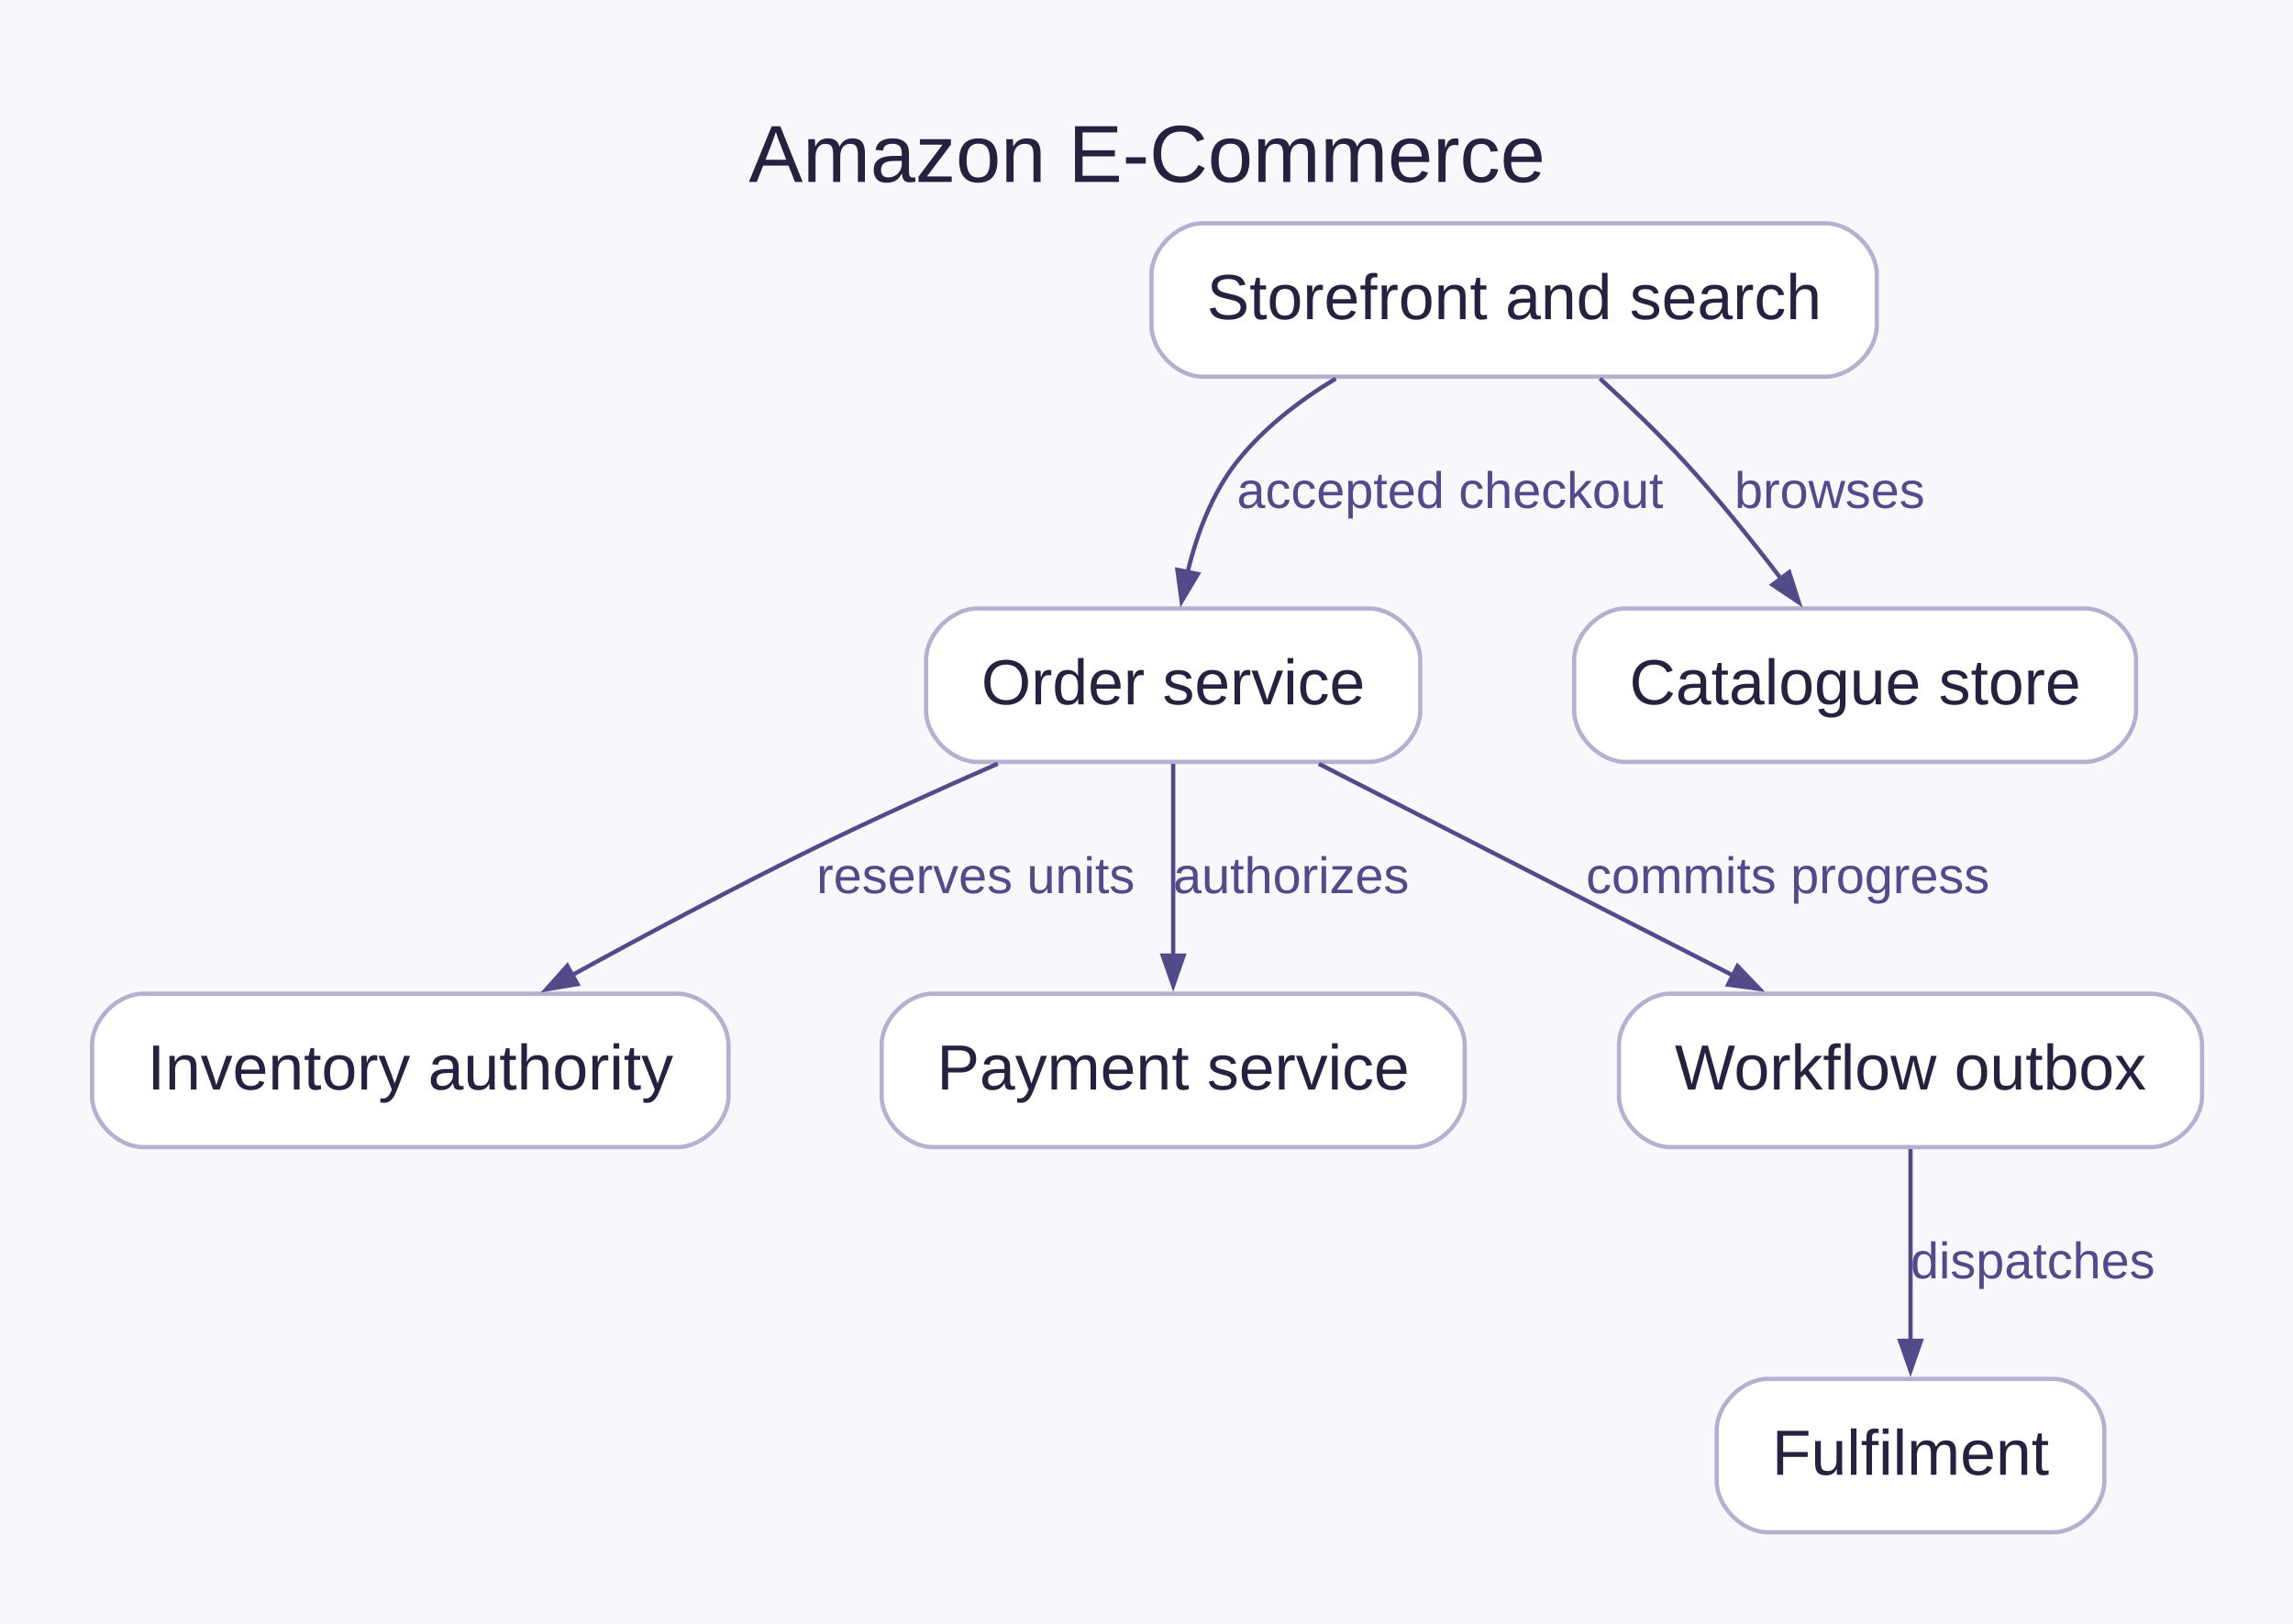
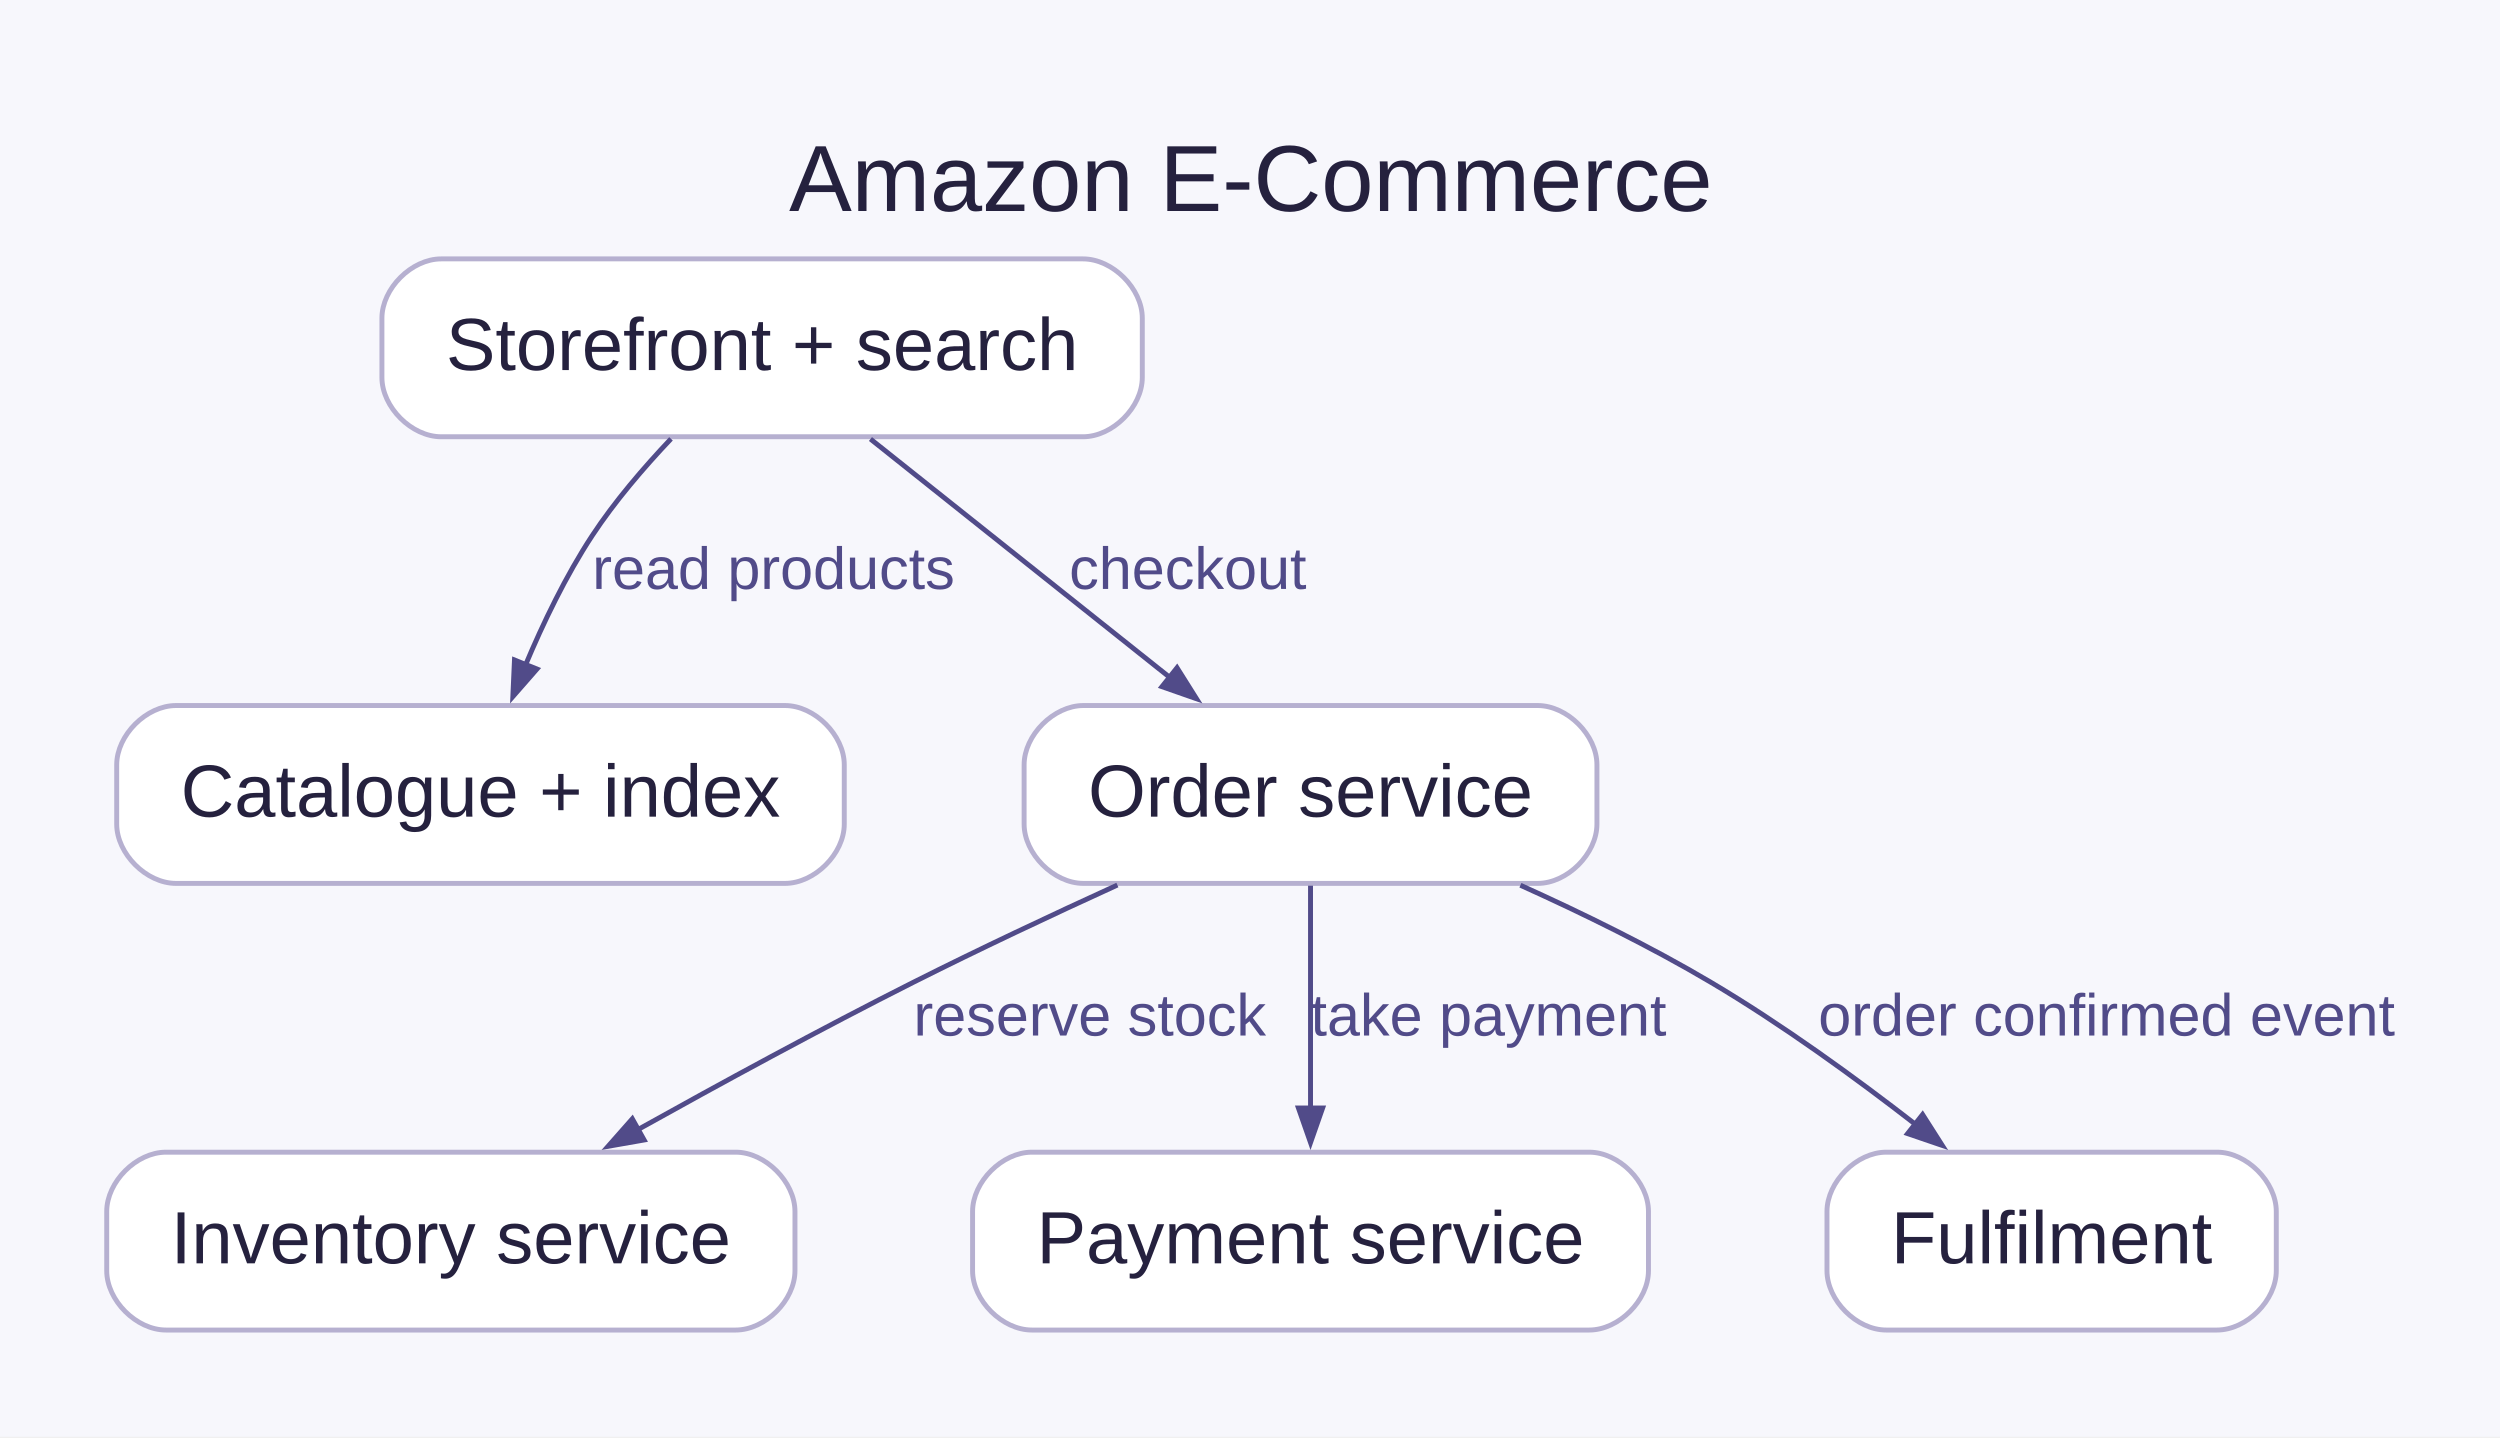
- <svg xmlns="http://www.w3.org/2000/svg" width="538pt" height="381pt" viewBox="0.00 0.00 538.00 381.00" role="img" aria-labelledby="answer-title answer-desc">
-   <g id="graph0" class="graph" transform="scale(1 1) rotate(0) translate(21.6 359.6)">
-     <polygon fill="#f7f7fc" stroke="none" points="-21.6,21.6 -21.6,-359.6 516.66,-359.6 516.66,21.6 -21.6,21.6" />
-     <text xml:space="preserve" text-anchor="middle" x="247.53" y="-316.9" font-family="Arial" font-size="19.00" fill="#25213e">Amazon E-Commerce</text>
+ <svg xmlns="http://www.w3.org/2000/svg" width="506pt" height="291pt" viewBox="0.00 0.00 506.00 291.00" role="img" aria-labelledby="answer-title answer-desc">
+   <g id="graph0" class="graph" transform="scale(1 1) rotate(0) translate(21.6 269.2)">
+     <polygon fill="#f7f7fc" stroke="none" points="-21.6,21.6 -21.6,-269.2 484.74,-269.2 484.74,21.6 -21.6,21.6" />
+     <text xml:space="preserve" text-anchor="middle" x="231.57" y="-226.5" font-family="Arial" font-size="19.00" fill="#25213e">Amazon E-Commerce</text>
    <g id="node1" class="node">
-       <path fill="#ffffff" stroke="#b6b0d0" d="M406.74,-307.2C406.74,-307.2 260.57,-307.2 260.57,-307.2 254.57,-307.2 248.57,-301.2 248.57,-295.2 248.57,-295.2 248.57,-283.2 248.57,-283.2 248.57,-277.2 254.57,-271.2 260.57,-271.2 260.57,-271.2 406.74,-271.2 406.74,-271.2 412.74,-271.2 418.74,-277.2 418.74,-283.2 418.74,-283.2 418.74,-295.2 418.74,-295.2 418.74,-301.2 412.74,-307.2 406.74,-307.2" />
-       <text xml:space="preserve" text-anchor="middle" x="333.66" y="-284.7" font-family="Arial" font-size="15.00" fill="#25213e">Storefront and search</text>
+       <path fill="#ffffff" stroke="#b6b0d0" d="M197.6,-216.8C197.6,-216.8 67.7,-216.8 67.7,-216.8 61.7,-216.8 55.7,-210.8 55.7,-204.8 55.7,-204.8 55.7,-192.8 55.7,-192.8 55.7,-186.8 61.7,-180.8 67.7,-180.8 67.7,-180.8 197.6,-180.8 197.6,-180.8 203.6,-180.8 209.6,-186.8 209.6,-192.8 209.6,-192.8 209.6,-204.8 209.6,-204.8 209.6,-210.8 203.6,-216.8 197.6,-216.8" />
+       <text xml:space="preserve" text-anchor="middle" x="132.65" y="-194.3" font-family="Arial" font-size="15.00" fill="#25213e">Storefront + search</text>
    </g>
    <g id="node2" class="node">
-       <path fill="#ffffff" stroke="#b6b0d0" d="M299.63,-216.8C299.63,-216.8 207.69,-216.8 207.69,-216.8 201.69,-216.8 195.69,-210.8 195.69,-204.8 195.69,-204.8 195.69,-192.8 195.69,-192.8 195.69,-186.8 201.69,-180.8 207.69,-180.8 207.69,-180.8 299.63,-180.8 299.63,-180.8 305.63,-180.8 311.63,-186.8 311.63,-192.8 311.63,-192.8 311.63,-204.8 311.63,-204.8 311.63,-210.8 305.63,-216.8 299.63,-216.8" />
-       <text xml:space="preserve" text-anchor="middle" x="253.66" y="-194.3" font-family="Arial" font-size="15.00" fill="#25213e">Order service</text>
+       <path fill="#ffffff" stroke="#b6b0d0" d="M137.28,-126.4C137.28,-126.4 14.02,-126.4 14.02,-126.4 8.02,-126.4 2.02,-120.4 2.02,-114.4 2.02,-114.4 2.02,-102.4 2.02,-102.4 2.02,-96.4 8.02,-90.4 14.02,-90.4 14.02,-90.4 137.28,-90.4 137.28,-90.4 143.28,-90.4 149.28,-96.4 149.28,-102.4 149.28,-102.4 149.28,-114.4 149.28,-114.4 149.28,-120.4 143.28,-126.4 137.28,-126.4" />
+       <text xml:space="preserve" text-anchor="middle" x="75.65" y="-103.9" font-family="Arial" font-size="15.00" fill="#25213e">Catalogue + index</text>
    </g>
    <g id="edge1" class="edge">
-       <path fill="none" stroke="#514b89" d="M291.8,-270.75C283.15,-265.53 274.79,-259.05 268.59,-251.2 262.75,-243.79 259.19,-234.18 257.02,-225.27" />
-       <polygon fill="#514b89" stroke="#514b89" points="259.45,-224.89 255.65,-218.52 254.65,-225.87 259.45,-224.89" />
-       <text xml:space="preserve" text-anchor="middle" x="318.63" y="-240.4" font-family="Arial" font-size="12.00" fill="#514b89">accepted checkout</text>
-     </g>
-     <g id="node7" class="node">
-       <path fill="#ffffff" stroke="#b6b0d0" d="M467.57,-216.8C467.57,-216.8 359.75,-216.8 359.75,-216.8 353.75,-216.8 347.75,-210.8 347.75,-204.8 347.75,-204.8 347.75,-192.8 347.75,-192.8 347.75,-186.8 353.75,-180.8 359.75,-180.8 359.75,-180.8 467.57,-180.8 467.57,-180.8 473.57,-180.8 479.57,-186.8 479.57,-192.8 479.57,-192.8 479.57,-204.8 479.57,-204.8 479.57,-210.8 473.57,-216.8 467.57,-216.8" />
-       <text xml:space="preserve" text-anchor="middle" x="413.66" y="-194.3" font-family="Arial" font-size="15.00" fill="#25213e">Catalogue store</text>
-     </g>
-     <g id="edge6" class="edge">
-       <path fill="none" stroke="#514b89" d="M353.8,-270.75C360.36,-264.76 367.52,-257.89 373.66,-251.2 381.58,-242.57 389.64,-232.51 396.43,-223.59" />
-       <polygon fill="#514b89" stroke="#514b89" points="398.2,-225.31 400.45,-218.24 394.28,-222.37 398.2,-225.31" />
-       <text xml:space="preserve" text-anchor="middle" x="407.68" y="-240.4" font-family="Arial" font-size="12.00" fill="#514b89">browses</text>
+       <path fill="none" stroke="#514b89" d="M114.21,-180.38C108.64,-174.5 102.8,-167.69 98.27,-160.8 92.94,-152.69 88.34,-143.12 84.7,-134.45" />
+       <polygon fill="#514b89" stroke="#514b89" points="87.08,-133.79 82.2,-128.21 82.53,-135.62 87.08,-133.79" />
+       <text xml:space="preserve" text-anchor="middle" x="134.96" y="-150" font-family="Arial" font-size="12.00" fill="#514b89">read products</text>
    </g>
    <g id="node3" class="node">
-       <path fill="#ffffff" stroke="#b6b0d0" d="M137.32,-126.4C137.32,-126.4 12,-126.4 12,-126.4 6,-126.4 0,-120.4 0,-114.4 0,-114.4 0,-102.4 0,-102.4 0,-96.4 6,-90.4 12,-90.4 12,-90.4 137.32,-90.4 137.32,-90.4 143.32,-90.4 149.32,-96.4 149.32,-102.4 149.32,-102.4 149.32,-114.4 149.32,-114.4 149.32,-120.4 143.32,-126.4 137.32,-126.4" />
-       <text xml:space="preserve" text-anchor="middle" x="74.66" y="-103.9" font-family="Arial" font-size="15.00" fill="#25213e">Inventory authority</text>
+       <path fill="#ffffff" stroke="#b6b0d0" d="M289.62,-126.4C289.62,-126.4 197.68,-126.4 197.68,-126.4 191.68,-126.4 185.68,-120.4 185.68,-114.4 185.68,-114.4 185.68,-102.4 185.68,-102.4 185.68,-96.4 191.68,-90.4 197.68,-90.4 197.68,-90.4 289.62,-90.4 289.62,-90.4 295.62,-90.4 301.62,-96.4 301.62,-102.4 301.62,-102.4 301.62,-114.4 301.62,-114.4 301.62,-120.4 295.62,-126.4 289.62,-126.4" />
+       <text xml:space="preserve" text-anchor="middle" x="243.65" y="-103.9" font-family="Arial" font-size="15.00" fill="#25213e">Order service</text>
    </g>
    <g id="edge2" class="edge">
-       <path fill="none" stroke="#514b89" d="M212.5,-180.37C198.85,-174.39 183.66,-167.51 169.96,-160.8 150.76,-151.39 129.81,-140.2 112.45,-130.66" />
-       <polygon fill="#514b89" stroke="#514b89" points="113.88,-128.65 106.57,-127.42 111.51,-132.94 113.88,-128.65" />
-       <text xml:space="preserve" text-anchor="middle" x="207.31" y="-150" font-family="Arial" font-size="12.00" fill="#514b89">reserves units</text>
+       <path fill="none" stroke="#514b89" d="M154.58,-180.34C172.06,-166.41 196.67,-146.82 215.59,-131.75" />
+       <polygon fill="#514b89" stroke="#514b89" points="216.63,-134.05 220.58,-127.77 213.58,-130.22 216.63,-134.05" />
+       <text xml:space="preserve" text-anchor="middle" x="218.81" y="-150" font-family="Arial" font-size="12.00" fill="#514b89">checkout</text>
    </g>
    <g id="node4" class="node">
-       <path fill="#ffffff" stroke="#b6b0d0" d="M310.06,-126.4C310.06,-126.4 197.26,-126.4 197.26,-126.4 191.26,-126.4 185.26,-120.4 185.26,-114.4 185.26,-114.4 185.26,-102.4 185.26,-102.4 185.26,-96.4 191.26,-90.4 197.26,-90.4 197.26,-90.4 310.06,-90.4 310.06,-90.4 316.06,-90.4 322.06,-96.4 322.06,-102.4 322.06,-102.4 322.06,-114.4 322.06,-114.4 322.06,-120.4 316.06,-126.4 310.06,-126.4" />
-       <text xml:space="preserve" text-anchor="middle" x="253.66" y="-103.9" font-family="Arial" font-size="15.00" fill="#25213e">Payment service</text>
+       <path fill="#ffffff" stroke="#b6b0d0" d="M127.3,-36C127.3,-36 12,-36 12,-36 6,-36 0,-30 0,-24 0,-24 0,-12 0,-12 0,-6 6,0 12,0 12,0 127.3,0 127.3,0 133.3,0 139.3,-6 139.3,-12 139.3,-12 139.3,-24 139.3,-24 139.3,-30 133.3,-36 127.3,-36" />
+       <text xml:space="preserve" text-anchor="middle" x="69.65" y="-13.5" font-family="Arial" font-size="15.00" fill="#25213e">Inventory service</text>
    </g>
    <g id="edge3" class="edge">
-       <path fill="none" stroke="#514b89" d="M253.66,-180.34C253.66,-167.38 253.66,-149.52 253.66,-134.96" />
-       <polygon fill="#514b89" stroke="#514b89" points="256.11,-135.34 253.66,-128.34 251.21,-135.34 256.11,-135.34" />
-       <text xml:space="preserve" text-anchor="middle" x="281.34" y="-150" font-family="Arial" font-size="12.00" fill="#514b89">authorizes</text>
+       <path fill="none" stroke="#514b89" d="M204.56,-90.07C191.36,-84.04 176.6,-77.1 163.29,-70.4 144.6,-60.98 124.19,-49.87 107.2,-40.4" />
+       <polygon fill="#514b89" stroke="#514b89" points="108.77,-38.47 101.47,-37.19 106.38,-42.75 108.77,-38.47" />
+       <text xml:space="preserve" text-anchor="middle" x="198.97" y="-59.6" font-family="Arial" font-size="12.00" fill="#514b89">reserve stock</text>
    </g>
    <g id="node5" class="node">
-       <path fill="#ffffff" stroke="#b6b0d0" d="M483.06,-126.4C483.06,-126.4 370.26,-126.4 370.26,-126.4 364.26,-126.4 358.26,-120.4 358.26,-114.4 358.26,-114.4 358.26,-102.4 358.26,-102.4 358.26,-96.4 364.26,-90.4 370.26,-90.4 370.26,-90.4 483.06,-90.4 483.06,-90.4 489.06,-90.4 495.06,-96.4 495.06,-102.4 495.06,-102.4 495.06,-114.4 495.06,-114.4 495.06,-120.4 489.06,-126.4 483.06,-126.4" />
-       <text xml:space="preserve" text-anchor="middle" x="426.66" y="-103.9" font-family="Arial" font-size="15.00" fill="#25213e">Workflow outbox</text>
+       <path fill="#ffffff" stroke="#b6b0d0" d="M300.05,-36C300.05,-36 187.25,-36 187.25,-36 181.25,-36 175.25,-30 175.25,-24 175.25,-24 175.25,-12 175.25,-12 175.25,-6 181.25,0 187.25,0 187.25,0 300.05,0 300.05,0 306.05,0 312.05,-6 312.05,-12 312.05,-12 312.05,-24 312.05,-24 312.05,-30 306.05,-36 300.05,-36" />
+       <text xml:space="preserve" text-anchor="middle" x="243.65" y="-13.5" font-family="Arial" font-size="15.00" fill="#25213e">Payment service</text>
    </g>
    <g id="edge4" class="edge">
-       <path fill="none" stroke="#514b89" d="M287.84,-180.34C315.8,-166.05 355.44,-145.79 385.21,-130.58" />
-       <polygon fill="#514b89" stroke="#514b89" points="386.08,-132.88 391.2,-127.52 383.86,-128.52 386.08,-132.88" />
-       <text xml:space="preserve" text-anchor="middle" x="397.86" y="-150" font-family="Arial" font-size="12.00" fill="#514b89">commits progress</text>
+       <path fill="none" stroke="#514b89" d="M243.65,-89.94C243.65,-76.98 243.65,-59.12 243.65,-44.56" />
+       <polygon fill="#514b89" stroke="#514b89" points="246.1,-44.94 243.65,-37.94 241.2,-44.94 246.1,-44.94" />
+       <text xml:space="preserve" text-anchor="middle" x="279.67" y="-59.6" font-family="Arial" font-size="12.00" fill="#514b89">take payment</text>
    </g>
    <g id="node6" class="node">
-       <path fill="#ffffff" stroke="#b6b0d0" d="M460.13,-36C460.13,-36 393.19,-36 393.19,-36 387.19,-36 381.19,-30 381.19,-24 381.19,-24 381.19,-12 381.19,-12 381.19,-6 387.19,0 393.19,0 393.19,0 460.13,0 460.13,0 466.13,0 472.13,-6 472.13,-12 472.13,-12 472.13,-24 472.13,-24 472.13,-30 466.13,-36 460.13,-36" />
-       <text xml:space="preserve" text-anchor="middle" x="426.66" y="-13.5" font-family="Arial" font-size="15.00" fill="#25213e">Fulfilment</text>
+       <path fill="#ffffff" stroke="#b6b0d0" d="M427.12,-36C427.12,-36 360.18,-36 360.18,-36 354.18,-36 348.18,-30 348.18,-24 348.18,-24 348.18,-12 348.18,-12 348.18,-6 354.18,0 360.18,0 360.18,0 427.12,0 427.12,0 433.12,0 439.12,-6 439.12,-12 439.12,-12 439.12,-24 439.12,-24 439.12,-30 433.12,-36 427.12,-36" />
+       <text xml:space="preserve" text-anchor="middle" x="393.65" y="-13.5" font-family="Arial" font-size="15.00" fill="#25213e">Fulfilment</text>
    </g>
    <g id="edge5" class="edge">
-       <path fill="none" stroke="#514b89" d="M426.66,-89.94C426.66,-76.98 426.66,-59.12 426.66,-44.56" />
-       <polygon fill="#514b89" stroke="#514b89" points="429.11,-44.94 426.66,-37.94 424.21,-44.94 429.11,-44.94" />
-       <text xml:space="preserve" text-anchor="middle" x="455.34" y="-59.6" font-family="Arial" font-size="12.00" fill="#514b89">dispatches</text>
+       <path fill="none" stroke="#514b89" d="M286.13,-90.03C298.81,-84.31 312.54,-77.57 324.65,-70.4 338.97,-61.93 353.89,-51.1 366.17,-41.57" />
+       <polygon fill="#514b89" stroke="#514b89" points="367.53,-43.62 371.52,-37.36 364.5,-39.76 367.53,-43.62" />
+       <text xml:space="preserve" text-anchor="middle" x="404.78" y="-59.6" font-family="Arial" font-size="12.00" fill="#514b89">order confirmed event</text>
    </g>
  </g>
</svg>
